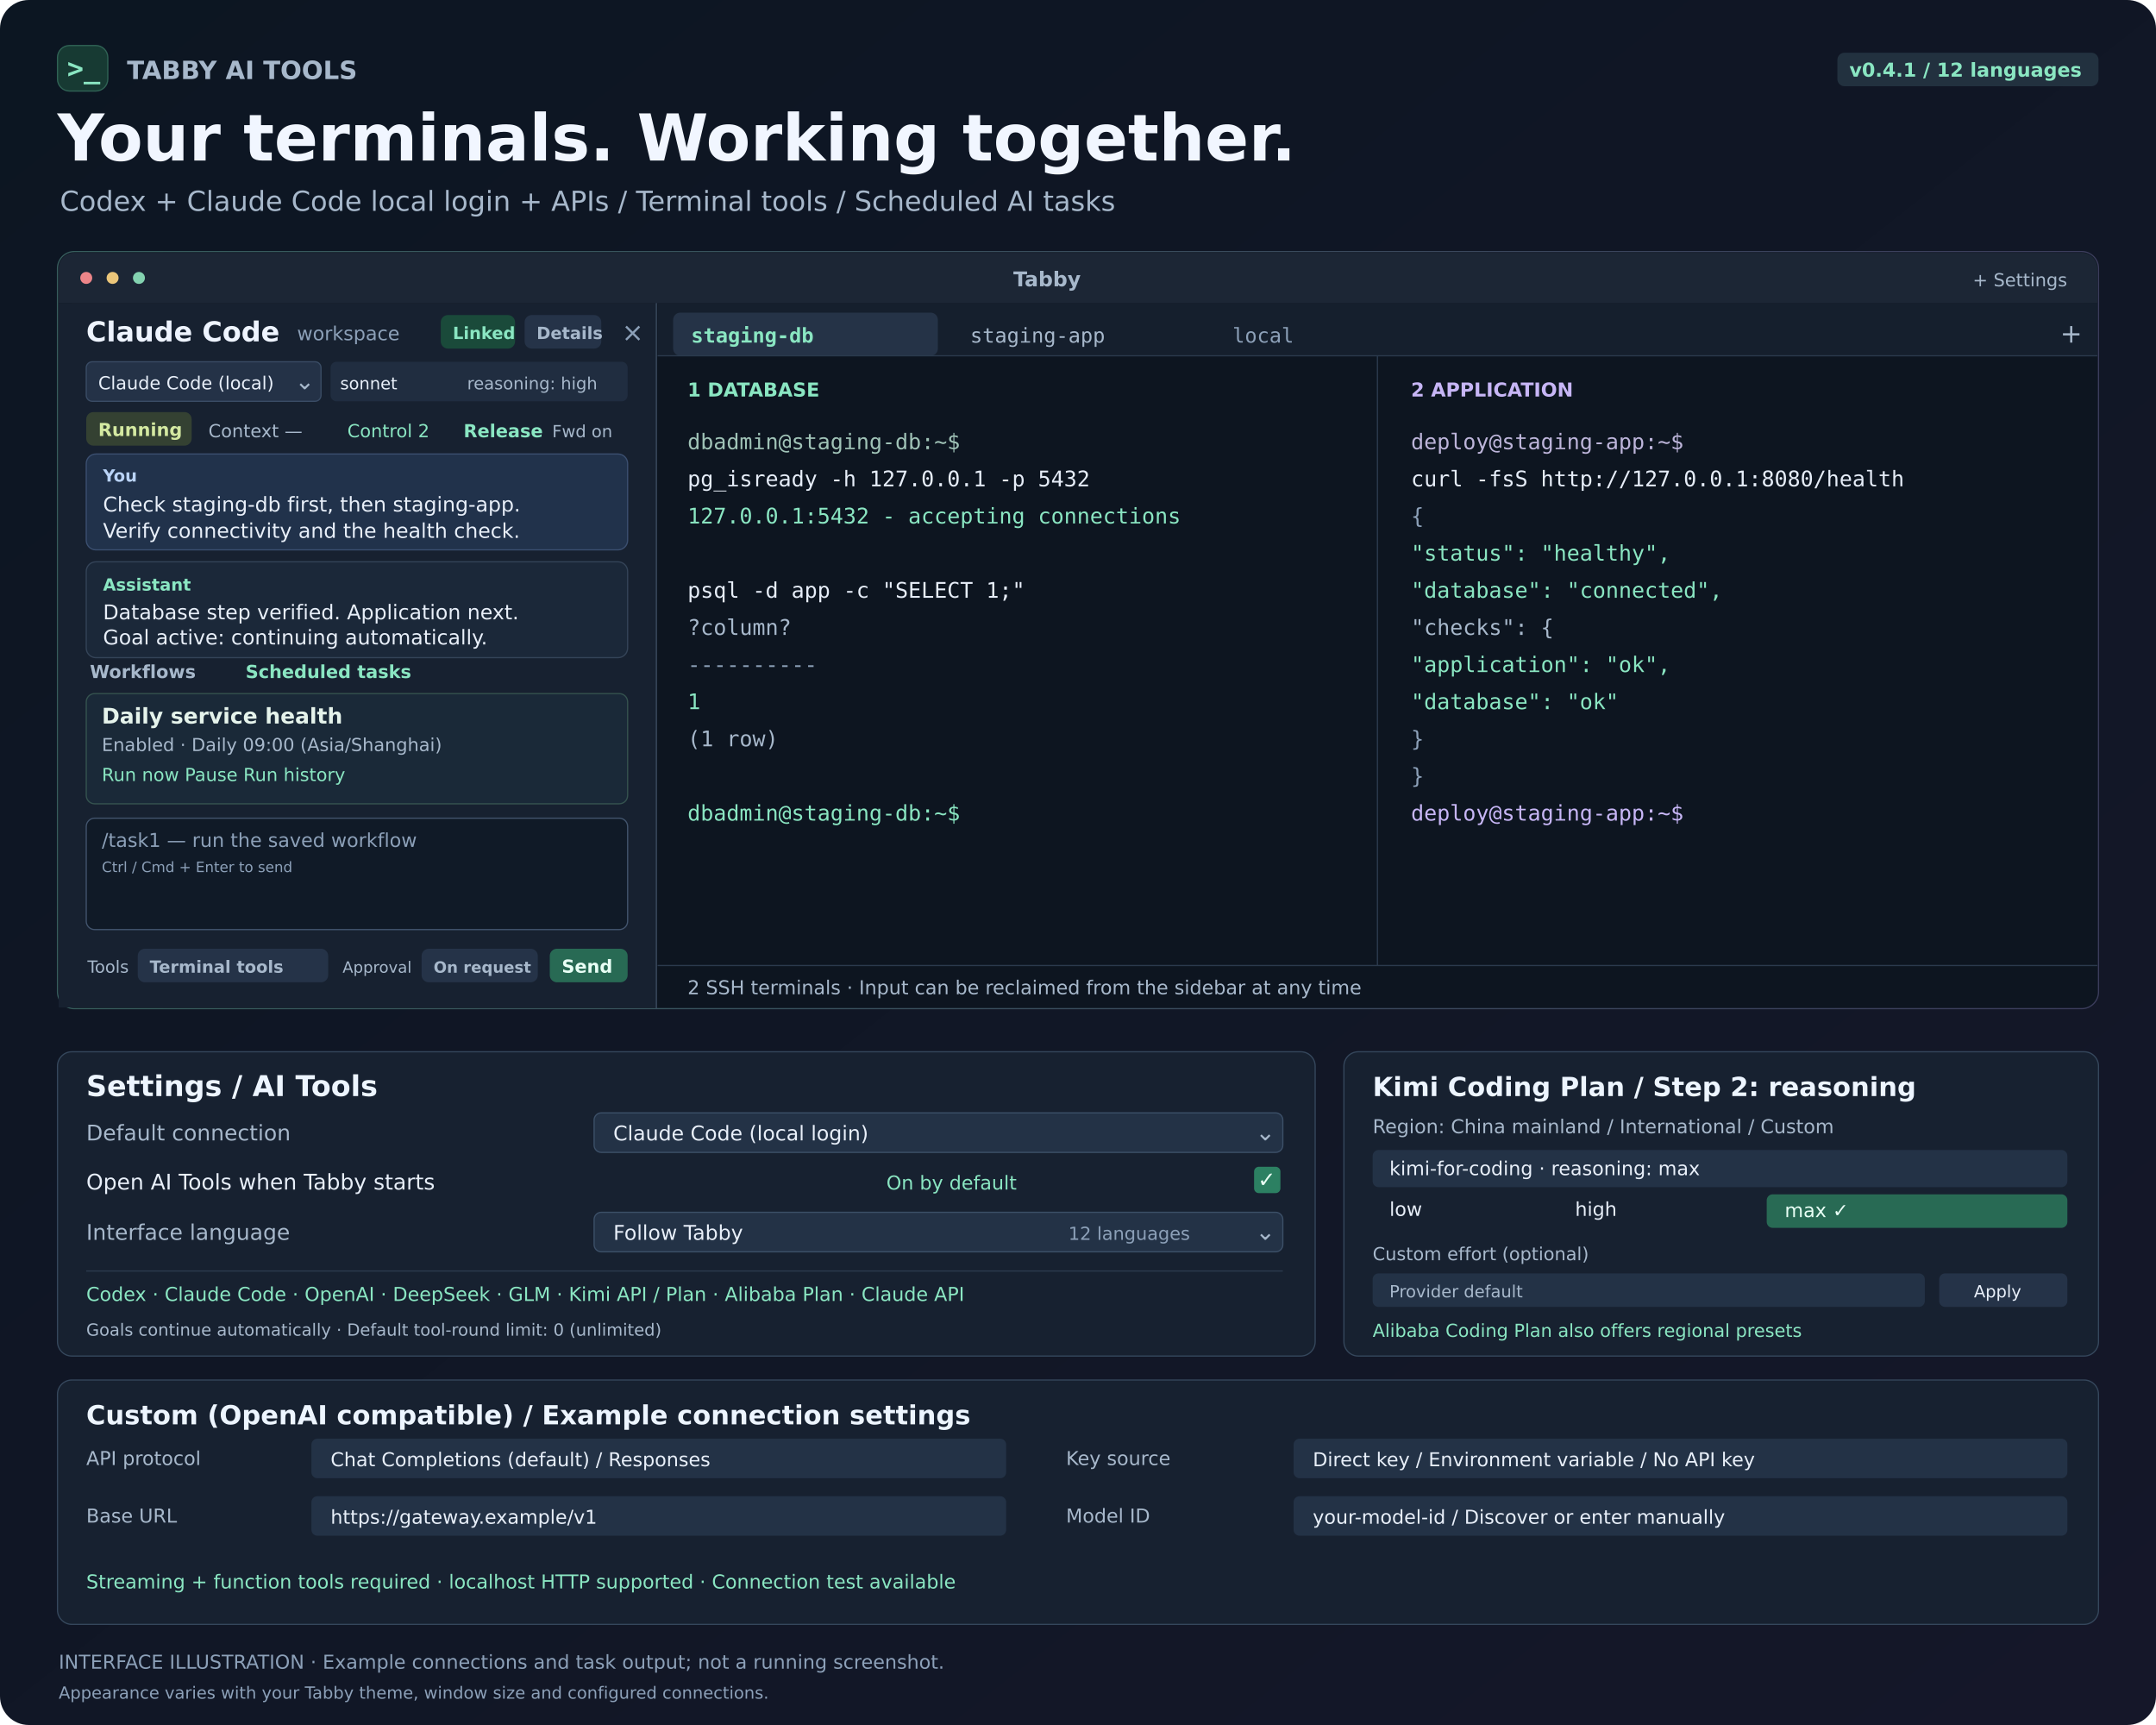
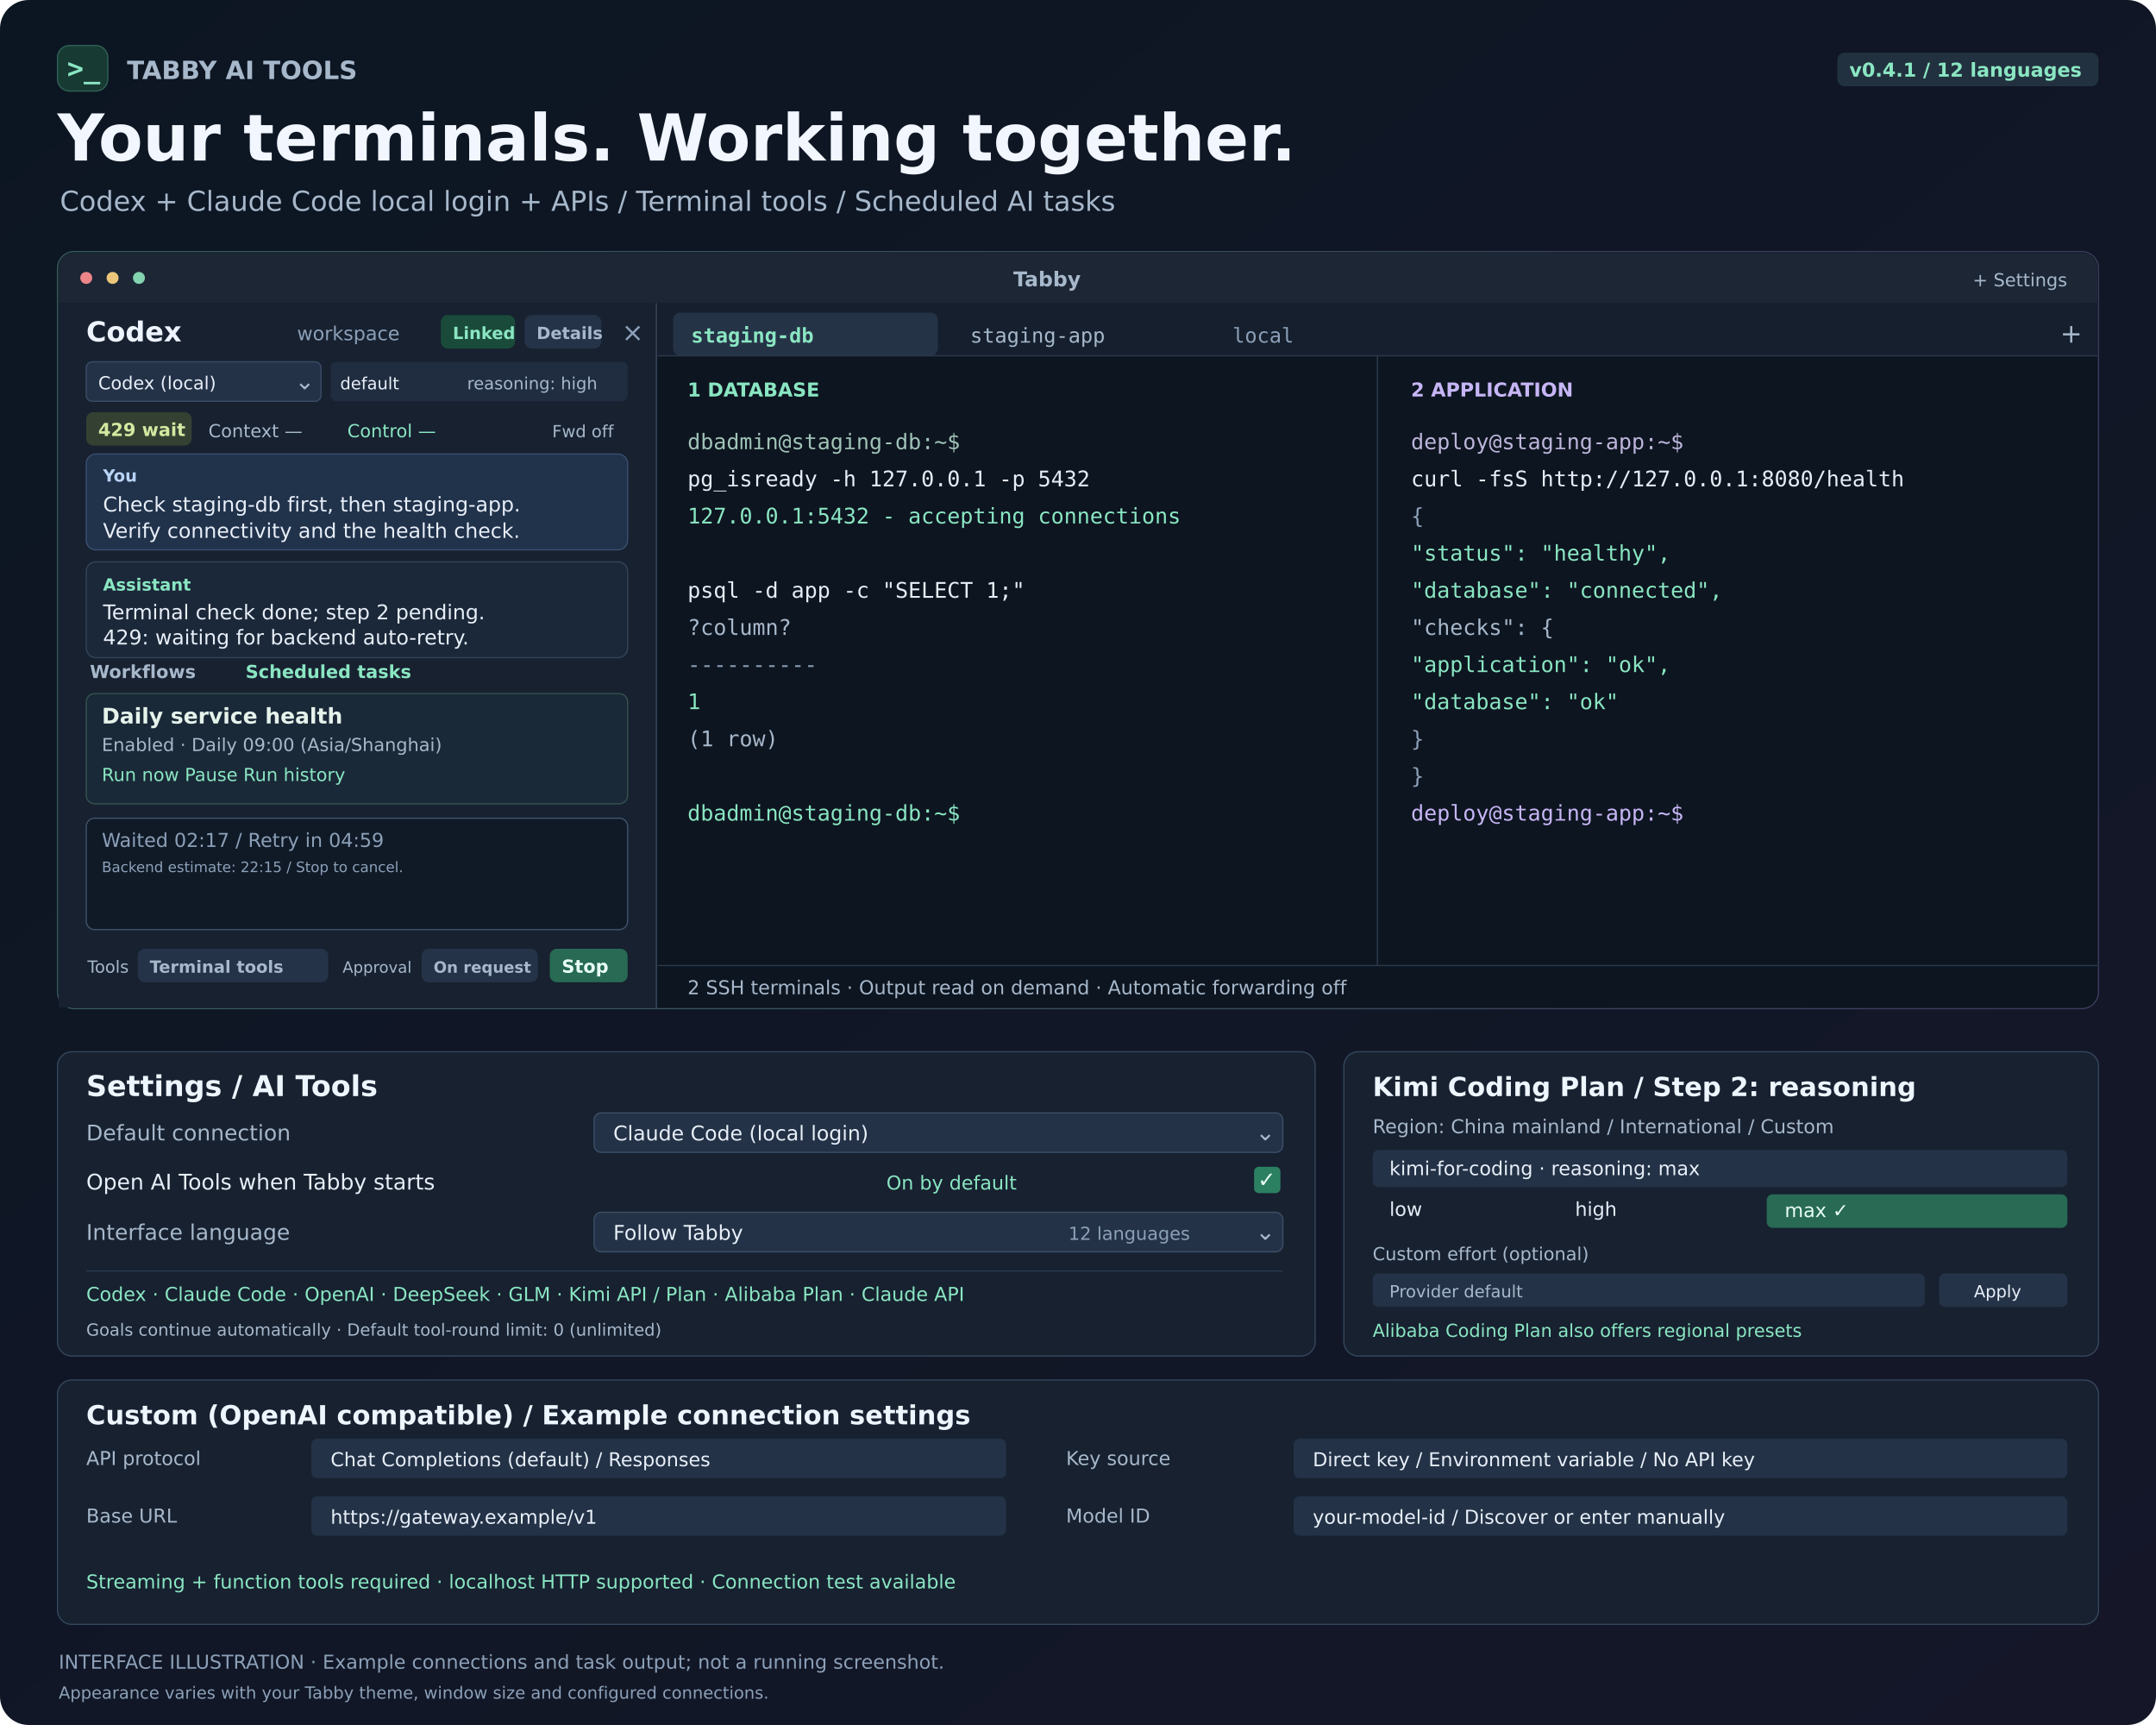
<svg xmlns="http://www.w3.org/2000/svg" width="1800" height="1440" viewBox="0 0 1800 1440" role="img" aria-labelledby="title desc">
  <defs>
    <linearGradient id="background" x2="1" y2="1">
      <stop stop-color="#0c1622" />
      <stop offset="1" stop-color="#151729" />
    </linearGradient>
    <linearGradient id="outline">
      <stop stop-color="#375d5d" />
      <stop offset="1" stop-color="#3b3d5c" />
    </linearGradient>
  </defs>
  <style>
text{font-family:"DejaVu Sans",sans-serif;fill:#e8eff9}
.mono{font-family:"DejaVu Sans Mono",monospace}
</style>
  <rect x="0" y="0" width="1800" height="1440" rx="24" fill="url(#background)" />
  <rect x="48" y="38" width="42" height="38" rx="10" fill="#173a33" stroke="#306355" />
  <text x="56" y="65" font-size="23" font-weight="700" style="fill:#8ae6c2" class="mono">&gt;_</text>
  <text x="106" y="66" font-size="21" font-weight="700" style="fill:#a7b8cb">TABBY AI TOOLS</text>
  <rect x="1534" y="44" width="218" height="28" rx="6" fill="#22313f" />
  <text x="1544" y="64" font-size="16" font-weight="600" style="fill:#8ae6c2">v0.4.1 / 12 languages</text>
  <text x="48" y="134" font-size="54" font-weight="700" style="fill:#f1f6ff">Your terminals. Working together.</text>
  <text x="50" y="176" font-size="23" font-weight="400" style="fill:#a7b8cb">Codex + Claude Code local login + APIs  /  Terminal tools  /  Scheduled AI tasks</text>
  <rect x="48" y="210" width="1704" height="632" rx="14" fill="#0d1520" stroke="url(#outline)" />
  <rect x="49" y="211" width="1702" height="42" rx="13" fill="#1c2635" />
  <rect x="49" y="235" width="1702" height="18" rx="0" fill="#1c2635" />
  <circle cx="72" cy="232" r="5" fill="#ed8589" />
  <circle cx="94" cy="232" r="5" fill="#ebc67a" />
  <circle cx="116" cy="232" r="5" fill="#83d2b0" />
  <text x="846" y="239" font-size="17" font-weight="600" style="fill:#a7b8cb">Tabby</text>
  <text x="1647" y="239" font-size="15" font-weight="400" style="fill:#a7b8cb">+    Settings</text>
  <rect x="49" y="253" width="499" height="588" rx="0" fill="#172130" />
  <path d="M548 253L548 842" stroke="#3b4b60" />
-   <text x="72" y="285" font-size="23" font-weight="700" style="fill:#eef4ff">Claude Code</text>
+   <text x="72" y="285" font-size="23" font-weight="700" style="fill:#eef4ff">Codex</text>
  <text x="248" y="284" font-size="16" font-weight="400" style="fill:#8ca0b8">workspace</text>
  <rect x="368" y="263" width="62" height="28" rx="6" fill="#1a4a3a" />
  <text x="378" y="283" font-size="14" font-weight="600" style="fill:#8ae6c2">Linked</text>
  <rect x="438" y="263" width="64" height="28" rx="6" fill="#253348" />
  <text x="448" y="283" font-size="14" font-weight="600" style="fill:#a7b8cb">Details</text>
  <text x="519" y="285" font-size="22" font-weight="400" style="fill:#8ca0b8">×</text>
  <rect x="72" y="302" width="196" height="33" rx="5" fill="#243247" stroke="#3a4c65" />
-   <text x="82" y="325" font-size="15" style="fill:#e8eff9">Claude Code (local)</text>
+   <text x="82" y="325" font-size="15" style="fill:#e8eff9">Codex (local)</text>
  <text x="246" y="325" font-size="20" style="fill:#a7b8cb">⌄</text>
  <rect x="276" y="302" width="248" height="33" rx="5" fill="#202d40" />
-   <text x="284" y="325" font-size="14" style="fill:#e8eff9">sonnet</text>
+   <text x="284" y="325" font-size="14" style="fill:#e8eff9">default</text>
  <text x="390" y="325" font-size="14" style="fill:#a7b8cb">reasoning: high</text>
  <g transform="translate(0 -40)">
    <rect x="72" y="384" width="88" height="28" rx="6" fill="#344132" />
-     <text x="82" y="404" font-size="15" font-weight="600" style="fill:#d4e9a1">Running</text>
+     <text x="82" y="404" font-size="15" font-weight="600" style="fill:#d4e9a1">429 wait</text>
    <text x="174" y="405" font-size="15" font-weight="400" style="fill:#a7b8cb">Context —</text>
-     <text x="290" y="405" font-size="15" font-weight="400" style="fill:#8ae6c2">Control 2</text>
-     <text x="387" y="405" font-size="15" font-weight="600" style="fill:#8ae6c2">Release</text>
-     <text x="461" y="405" font-size="14" font-weight="400" style="fill:#a7b8cb">Fwd on</text>
+     <text x="290" y="405" font-size="15" font-weight="400" style="fill:#8ae6c2">Control —</text>
+     <text x="461" y="405" font-size="14" font-weight="400" style="fill:#a7b8cb">Fwd off</text>
    <rect x="72" y="419" width="452" height="80" rx="8" fill="#21324b" stroke="#3b4f70" />
    <text x="86" y="442" font-size="14" font-weight="600" style="fill:#b9d3f7">You</text>
    <text x="86" y="467" font-size="17" font-weight="400" style="fill:#e8eff9">Check staging-db first, then staging-app.</text>
    <text x="86" y="489" font-size="17" font-weight="400" style="fill:#e8eff9">Verify connectivity and the health check.</text>
    <rect x="72" y="509" width="452" height="80" rx="8" fill="#1b2839" stroke="#344458" />
    <text x="86" y="533" font-size="14" font-weight="600" style="fill:#8ae6c2">Assistant</text>
-     <text x="86" y="557" font-size="17" font-weight="400" style="fill:#e8eff9">Database step verified. Application next.</text>
-     <text x="86" y="578" font-size="17" font-weight="400" style="fill:#e8eff9">Goal active: continuing automatically.</text>
+     <text x="86" y="557" font-size="17" font-weight="400" style="fill:#e8eff9">Terminal check done; step 2 pending.</text>
+     <text x="86" y="578" font-size="17" font-weight="400" style="fill:#e8eff9">429: waiting for backend auto-retry.</text>
    <text x="75" y="606" font-size="15" font-weight="600" style="fill:#a7b8cb">Workflows</text>
    <text x="205" y="606" font-size="15" font-weight="600" style="fill:#8ae6c2">Scheduled tasks</text>
    <rect x="72" y="619" width="452" height="92" rx="7" fill="#1a2938" stroke="#35534f" />
    <text x="85" y="644" font-size="18" font-weight="600" style="fill:#e5f3eb">Daily service health</text>
    <text x="85" y="667" font-size="15" font-weight="400" style="fill:#a7b8cb">Enabled · Daily 09:00 (Asia/Shanghai)</text>
    <text x="85" y="692" font-size="15" font-weight="400" style="fill:#8ae6c2">Run now    Pause    Run history</text>
  </g>
  <rect x="72" y="683" width="452" height="93" rx="7" fill="#101a27" stroke="#42546d" />
-   <text x="85" y="707" font-size="16" font-weight="400" style="fill:#8ca0b8">/task1 — run the saved workflow</text>
-   <text x="85" y="728" font-size="12" font-weight="400" style="fill:#8ca0b8">Ctrl / Cmd + Enter to send</text>
+   <text x="85" y="707" font-size="16" font-weight="400" style="fill:#8ca0b8">Waited 02:17 / Retry in 04:59</text>
+   <text x="85" y="728" font-size="12" font-weight="400" style="fill:#8ca0b8">Backend estimate: 22:15 / Stop to cancel.</text>
  <text x="73" y="812" font-size="14" font-weight="400" style="fill:#a7b8cb">Tools</text>
  <rect x="115" y="792" width="159" height="28" rx="6" fill="#253348" />
  <text x="125" y="812" font-size="14" font-weight="600" style="fill:#a7b8cb">Terminal tools</text>
  <text x="286" y="812" font-size="13" font-weight="400" style="fill:#a7b8cb">Approval</text>
  <rect x="352" y="792" width="97" height="28" rx="6" fill="#253348" />
  <text x="362" y="812" font-size="13" font-weight="600" style="fill:#a7b8cb">On request</text>
  <rect x="459" y="792" width="65" height="28" rx="6" fill="#286a54" />
-   <text x="469" y="812" font-size="15" font-weight="600" style="fill:#e8fff5">Send</text>
+   <text x="469" y="812" font-size="15" font-weight="600" style="fill:#e8fff5">Stop</text>
  <rect x="549" y="253" width="1202" height="44" rx="0" fill="#151f2d" />
  <rect x="562" y="261" width="221" height="36" rx="6" fill="#253347" />
  <text x="577" y="286" font-size="17" font-weight="600" style="fill:#8ae6c2" class="mono">staging-db</text>
  <text x="810" y="286" font-size="17" font-weight="500" style="fill:#a7b8cb" class="mono">staging-app</text>
  <text x="1029" y="286" font-size="17" font-weight="400" style="fill:#8ca0b8" class="mono">local</text>
  <text x="1720" y="286" font-size="22" font-weight="400" style="fill:#a7b8cb">+</text>
  <path d="M549 297H1751" stroke="#2b3a4d" />
  <path d="M1150 297L1150 806" stroke="#2b3a4d" />
  <text x="574" y="331" font-size="16" font-weight="700" style="fill:#8ae6c2">1  DATABASE</text>
  <text x="1178" y="331" font-size="16" font-weight="700" style="fill:#c7b6f6">2  APPLICATION</text>
  <text x="574" y="375" font-size="18" font-weight="400" style="fill:#a0c3b7" class="mono">dbadmin@staging-db:~$</text>
  <text x="574" y="406" font-size="18" font-weight="400" style="fill:#e6edf8" class="mono">pg_isready -h 127.0.0.1 -p 5432</text>
  <text x="574" y="437" font-size="18" font-weight="400" style="fill:#8ae6c2" class="mono">127.0.0.1:5432 - accepting connections</text>
  <text x="574" y="468" font-size="18" font-weight="400" style="fill:" class="mono" />
  <text x="574" y="499" font-size="18" font-weight="400" style="fill:#e6edf8" class="mono">psql -d app -c "SELECT 1;"</text>
  <text x="574" y="530" font-size="18" font-weight="400" style="fill:#a7b8cb" class="mono"> ?column?</text>
  <text x="574" y="561" font-size="18" font-weight="400" style="fill:#8ca0b8" class="mono">----------</text>
  <text x="574" y="592" font-size="18" font-weight="400" style="fill:#8ae6c2" class="mono">        1</text>
  <text x="574" y="623" font-size="18" font-weight="400" style="fill:#a7b8cb" class="mono">(1 row)</text>
  <text x="574" y="654" font-size="18" font-weight="400" style="fill:" class="mono" />
  <text x="574" y="685" font-size="18" font-weight="400" style="fill:#8ae6c2" class="mono">dbadmin@staging-db:~$</text>
  <text x="1178" y="375" font-size="18" font-weight="400" style="fill:#bdb5da" class="mono">deploy@staging-app:~$</text>
  <text x="1178" y="406" font-size="18" font-weight="400" style="fill:#e6edf8" class="mono">curl -fsS http://127.0.0.1:8080/health</text>
  <text x="1178" y="437" font-size="18" font-weight="400" style="fill:#8ca0b8" class="mono">{</text>
  <text x="1178" y="468" font-size="18" font-weight="400" style="fill:#8ae6c2" class="mono">  "status": "healthy",</text>
  <text x="1178" y="499" font-size="18" font-weight="400" style="fill:#8ae6c2" class="mono">  "database": "connected",</text>
  <text x="1178" y="530" font-size="18" font-weight="400" style="fill:#a7b8cb" class="mono">  "checks": {</text>
  <text x="1178" y="561" font-size="18" font-weight="400" style="fill:#8ae6c2" class="mono">    "application": "ok",</text>
  <text x="1178" y="592" font-size="18" font-weight="400" style="fill:#8ae6c2" class="mono">    "database": "ok"</text>
  <text x="1178" y="623" font-size="18" font-weight="400" style="fill:#8ca0b8" class="mono">  }</text>
  <text x="1178" y="654" font-size="18" font-weight="400" style="fill:#8ca0b8" class="mono">}</text>
  <text x="1178" y="685" font-size="18" font-weight="400" style="fill:#c7b6f6" class="mono">deploy@staging-app:~$</text>
  <path d="M549 806H1751" stroke="#2b3a4d" />
-   <text x="574" y="830" font-size="16" font-weight="400" style="fill:#a7b8cb">2 SSH terminals · Input can be reclaimed from the sidebar at any time</text>
+   <text x="574" y="830" font-size="16" font-weight="400" style="fill:#a7b8cb">2 SSH terminals · Output read on demand · Automatic forwarding off</text>
  <rect x="48" y="878" width="1050" height="254" rx="12" fill="#172130" stroke="#35475c" />
  <text x="72" y="915" font-size="24" font-weight="650" style="fill:#edf5ff">Settings  /  AI Tools</text>
  <text x="72" y="952" font-size="18" font-weight="400" style="fill:#a7b8cb">Default connection</text>
  <rect x="496" y="929" width="575" height="33" rx="6" fill="#233246" stroke="#3c5068" />
  <text x="512" y="952" font-size="17" font-weight="400" style="fill:#e8eff9">Claude Code (local login)</text>
  <text x="1048" y="952" font-size="20" font-weight="400" style="fill:#a7b8cb">⌄</text>
  <text x="72" y="993" font-size="18" font-weight="400" style="fill:#e8eff9">Open AI Tools when Tabby starts</text>
  <text x="740" y="993" font-size="16" font-weight="500" style="fill:#8ae6c2">On by default</text>
  <rect x="1047" y="974" width="22" height="22" rx="4" fill="#2c8062" />
  <text x="1050" y="991" font-size="18" font-weight="700" style="fill:#e9fff4">✓</text>
  <text x="72" y="1035" font-size="18" font-weight="400" style="fill:#a7b8cb">Interface language</text>
  <rect x="496" y="1012" width="575" height="33" rx="6" fill="#233246" stroke="#3c5068" />
  <text x="512" y="1035" font-size="17" font-weight="400" style="fill:#e8eff9">Follow Tabby</text>
  <text x="892" y="1035" font-size="15" font-weight="400" style="fill:#8ca0b8">12 languages</text>
  <text x="1048" y="1035" font-size="20" font-weight="400" style="fill:#a7b8cb">⌄</text>
  <path d="M72 1061H1071" stroke="#2b3a4d" />
  <text x="72" y="1086" font-size="16" font-weight="500" style="fill:#8ae6c2">Codex · Claude Code · OpenAI · DeepSeek · GLM · Kimi API / Plan · Alibaba Plan · Claude API</text>
  <text x="72" y="1115" font-size="14" style="fill:#a7b8cb">Goals continue automatically · Default tool-round limit: 0 (unlimited)</text>
  <rect x="1122" y="878" width="630" height="254" rx="12" fill="#172130" stroke="#35475c" />
  <text x="1146" y="915" font-size="22" font-weight="650" style="fill:#edf5ff">Kimi Coding Plan  /  Step 2: reasoning</text>
  <text x="1146" y="946" font-size="16" style="fill:#a7b8cb">Region: China mainland / International / Custom</text>
  <rect x="1146" y="960" width="580" height="31" rx="5" fill="#233246" />
  <text x="1160" y="981" font-size="16">kimi-for-coding · reasoning: max</text>
  <text x="1160" y="1015" font-size="16">low</text>
  <text x="1315" y="1015" font-size="16">high</text>
  <rect x="1475" y="997" width="251" height="28" rx="5" fill="#286a54" />
  <text x="1490" y="1016" font-size="16" style="fill:#e8fff5">max  ✓</text>
  <text x="1146" y="1052" font-size="15" style="fill:#a7b8cb">Custom effort (optional)</text>
  <rect x="1146" y="1063" width="461" height="28" rx="5" fill="#233246" />
  <text x="1160" y="1083" font-size="14" style="fill:#a7b8cb">Provider default</text>
  <rect x="1619" y="1063" width="107" height="28" rx="5" fill="#253348" />
  <text x="1648" y="1083" font-size="14">Apply</text>
  <text x="1146" y="1116" font-size="15" style="fill:#8ae6c2">Alibaba Coding Plan also offers regional presets</text>
  <rect x="48" y="1152" width="1704" height="204" rx="12" fill="#172130" stroke="#35475c" />
  <text x="72" y="1189" font-size="22" font-weight="650" style="fill:#edf5ff">Custom (OpenAI compatible)  /  Example connection settings</text>
  <text x="72" y="1223" font-size="16" style="fill:#a7b8cb">API protocol</text>
  <rect x="260" y="1201" width="580" height="33" rx="5" fill="#233246" />
  <text x="276" y="1224" font-size="16">Chat Completions (default)  /  Responses</text>
  <text x="890" y="1223" font-size="16" style="fill:#a7b8cb">Key source</text>
  <rect x="1080" y="1201" width="646" height="33" rx="5" fill="#233246" />
  <text x="1096" y="1224" font-size="16">Direct key  /  Environment variable  /  No API key</text>
  <text x="72" y="1271" font-size="16" style="fill:#a7b8cb">Base URL</text>
  <rect x="260" y="1249" width="580" height="33" rx="5" fill="#233246" />
  <text x="276" y="1272" font-size="16">https://gateway.example/v1</text>
  <text x="890" y="1271" font-size="16" style="fill:#a7b8cb">Model ID</text>
  <rect x="1080" y="1249" width="646" height="33" rx="5" fill="#233246" />
  <text x="1096" y="1272" font-size="16">your-model-id  /  Discover or enter manually</text>
  <text x="72" y="1326" font-size="16" style="fill:#8ae6c2">Streaming + function tools required  ·  localhost HTTP supported  ·  Connection test available</text>
  <text x="49" y="1393" font-size="16" font-weight="400" style="fill:#8ca0b8">INTERFACE ILLUSTRATION · Example connections and task output; not a running screenshot.</text>
  <text x="49" y="1418" font-size="14" font-weight="400" style="fill:#8ca0b8">Appearance varies with your Tabby theme, window size and configured connections.</text>
</svg>
